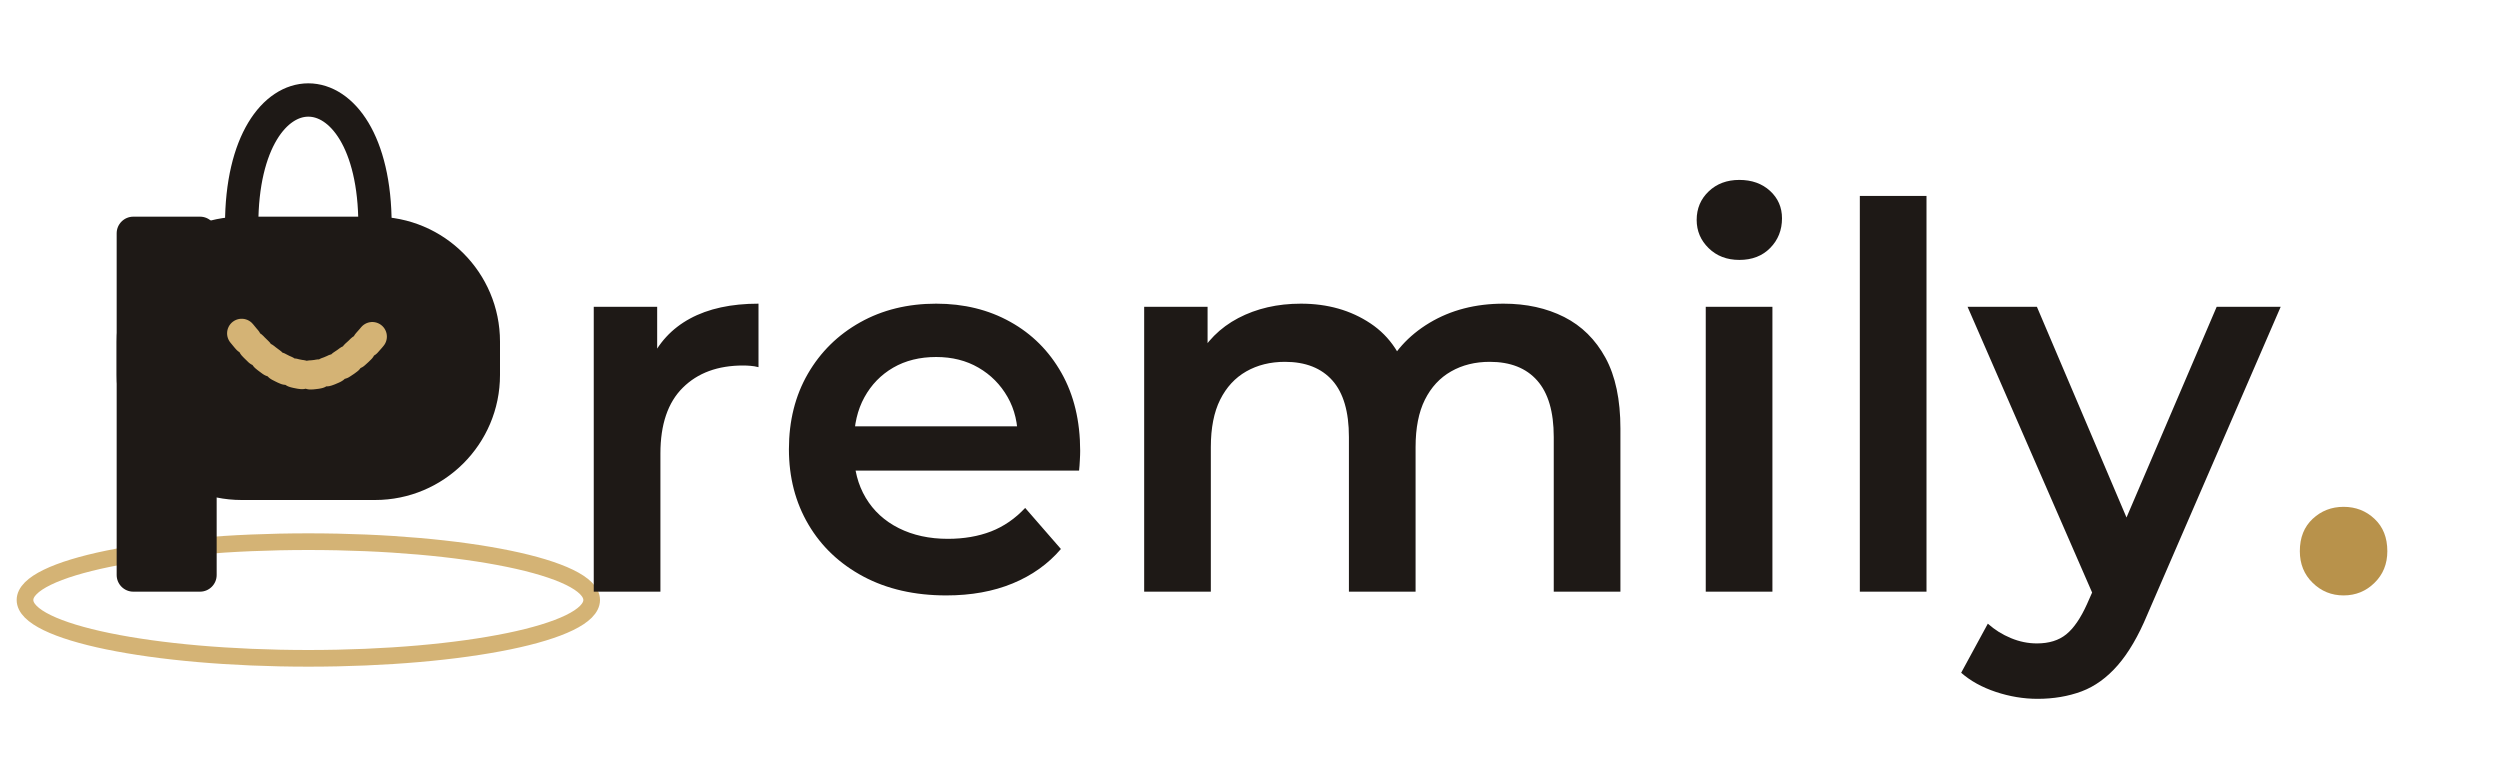
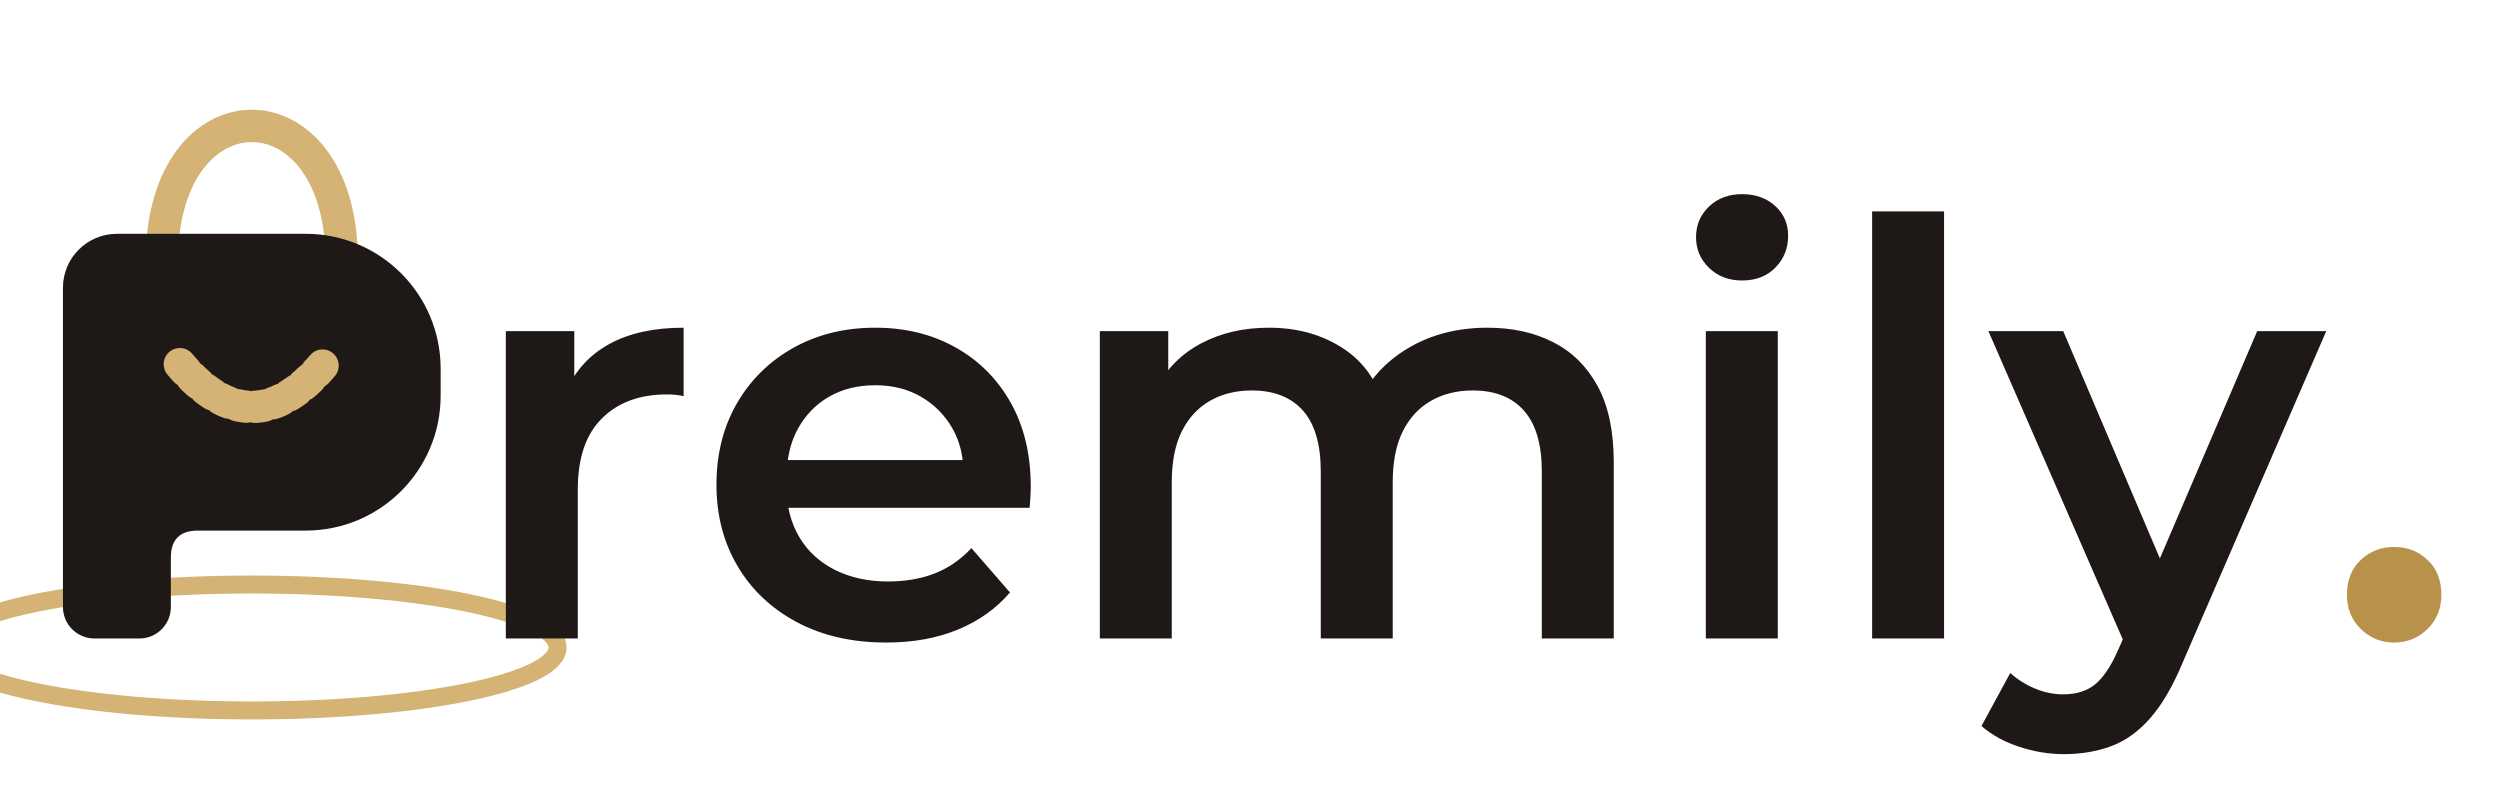
- <svg xmlns="http://www.w3.org/2000/svg" class="premily-logo-b" viewBox="56 54 300 92" height="40" role="img" aria-label="Premily">
+ <svg xmlns="http://www.w3.org/2000/svg" class="premily-logo-b" viewBox="66 54 278 88" height="40" role="img" aria-label="Premily">
  <defs>
    <clipPath id="plb-shape">
-       <rect x="70" y="80" width="12" height="45" rx="2" />
-       <rect x="70" y="80" width="46" height="34" rx="15" />
-       <path d="M127.25 125V90.82H134.86V100.23L133.97 97.48Q135.5 94.02 138.8 92.23Q142.1 90.44 147.02 90.44V98.06Q146.51 97.93 146.06 97.9Q145.62 97.86 145.17 97.86Q140.62 97.86 137.94 100.52Q135.25 103.18 135.25 108.42V125Z M169.55 125.45Q163.86 125.45 159.6 123.18Q155.34 120.9 153.01 116.94Q150.67 112.97 150.67 107.91Q150.67 102.79 152.94 98.86Q155.22 94.92 159.22 92.68Q163.22 90.44 168.34 90.44Q173.33 90.44 177.23 92.62Q181.14 94.79 183.38 98.76Q185.62 102.73 185.62 108.1Q185.62 108.62 185.58 109.26Q185.55 109.9 185.49 110.47H157.01V105.16H181.26L178.13 106.82Q178.19 103.88 176.91 101.64Q175.63 99.4 173.42 98.12Q171.22 96.84 168.34 96.84Q165.39 96.84 163.18 98.12Q160.98 99.4 159.73 101.67Q158.48 103.94 158.48 107.02V108.3Q158.48 111.37 159.89 113.74Q161.3 116.1 163.86 117.38Q166.42 118.66 169.74 118.66Q172.62 118.66 174.93 117.77Q177.23 116.87 179.02 114.95L183.31 119.88Q181.01 122.57 177.52 124.01Q174.03 125.45 169.55 125.45Z M193.3 125V90.82H200.91V99.91L199.57 97.22Q201.3 93.9 204.59 92.17Q207.89 90.44 212.11 90.44Q216.91 90.44 220.46 92.81Q224.02 95.18 225.17 99.98L222.03 98.89Q223.7 95.05 227.54 92.74Q231.38 90.44 236.43 90.44Q240.53 90.44 243.7 92.04Q246.86 93.64 248.66 96.94Q250.45 100.23 250.45 105.42V125H242.45V106.44Q242.45 101.9 240.46 99.66Q238.48 97.42 234.77 97.42Q232.14 97.42 230.13 98.57Q228.11 99.72 226.99 101.96Q225.87 104.2 225.87 107.66V125H217.87V106.44Q217.87 101.9 215.89 99.66Q213.9 97.42 210.19 97.42Q207.57 97.42 205.55 98.57Q203.54 99.72 202.42 101.96Q201.3 104.2 201.3 107.66V125Z M260.69 125V90.82H268.69V125ZM264.72 85.19Q262.48 85.19 261.04 83.78Q259.6 82.38 259.6 80.39Q259.6 78.34 261.04 76.97Q262.48 75.59 264.72 75.59Q266.96 75.59 268.4 76.9Q269.84 78.22 269.84 80.2Q269.84 82.31 268.43 83.75Q267.02 85.19 264.72 85.19Z M279.18 125V77.51H287.18V125Z M300.5 137.86Q298 137.86 295.5 137.03Q293.01 136.2 291.34 134.73L294.54 128.84Q295.76 129.93 297.3 130.57Q298.83 131.21 300.43 131.21Q302.61 131.21 303.95 130.12Q305.3 129.03 306.45 126.47L308.43 121.99L309.07 121.03L322 90.82H329.68L313.68 127.75Q312.08 131.59 310.13 133.83Q308.18 136.07 305.78 136.97Q303.38 137.86 300.5 137.86ZM307.54 126.22 292.11 90.82H300.43L312.98 120.33Z M337.23 125.45Q335.06 125.45 333.52 123.94Q331.98 122.44 331.98 120.14Q331.98 117.7 333.52 116.26Q335.06 114.82 337.23 114.82Q339.41 114.82 340.94 116.26Q342.48 117.7 342.48 120.14Q342.48 122.44 340.94 123.94Q339.41 125.45 337.23 125.45Z" />
+       <path d="M79 80H100A15 15 0 0 1 115 95V98A15 15 0 0 1 100 113H88Q85 113 85 116V121.5A3.5 3.5 0 0 1 81.5 125H76.5A3.5 3.5 0 0 1 73 121.5V86A6 6 0 0 1 79 80Z" />
+       <path transform="translate(-5 0)" d="M127.25 125V90.82H134.86V100.23L133.97 97.48Q135.5 94.02 138.8 92.23Q142.1 90.44 147.02 90.44V98.06Q146.51 97.93 146.06 97.9Q145.62 97.86 145.17 97.86Q140.62 97.86 137.94 100.52Q135.25 103.18 135.25 108.42V125Z M169.55 125.45Q163.86 125.45 159.6 123.18Q155.34 120.9 153.01 116.94Q150.67 112.97 150.67 107.91Q150.67 102.79 152.94 98.86Q155.22 94.92 159.22 92.68Q163.22 90.44 168.34 90.44Q173.33 90.44 177.23 92.62Q181.14 94.79 183.38 98.76Q185.62 102.73 185.62 108.1Q185.62 108.62 185.58 109.26Q185.55 109.9 185.49 110.47H157.01V105.16H181.26L178.13 106.82Q178.19 103.88 176.91 101.64Q175.63 99.4 173.42 98.12Q171.22 96.84 168.34 96.84Q165.39 96.84 163.18 98.12Q160.98 99.4 159.73 101.67Q158.48 103.94 158.48 107.02V108.3Q158.48 111.37 159.89 113.74Q161.3 116.1 163.86 117.38Q166.42 118.66 169.74 118.66Q172.62 118.66 174.93 117.77Q177.23 116.87 179.02 114.95L183.31 119.88Q181.01 122.57 177.52 124.01Q174.03 125.45 169.55 125.45Z M193.3 125V90.82H200.91V99.91L199.57 97.22Q201.3 93.9 204.59 92.17Q207.89 90.44 212.11 90.44Q216.91 90.44 220.46 92.81Q224.02 95.18 225.17 99.98L222.03 98.89Q223.7 95.05 227.54 92.74Q231.38 90.44 236.43 90.44Q240.53 90.44 243.7 92.04Q246.86 93.64 248.66 96.94Q250.45 100.23 250.45 105.42V125H242.45V106.44Q242.45 101.9 240.46 99.66Q238.48 97.42 234.77 97.42Q232.14 97.42 230.13 98.57Q228.11 99.72 226.99 101.96Q225.87 104.2 225.87 107.66V125H217.87V106.44Q217.87 101.9 215.89 99.66Q213.9 97.42 210.19 97.42Q207.57 97.42 205.55 98.57Q203.54 99.72 202.42 101.96Q201.3 104.2 201.3 107.66V125Z M260.69 125V90.82H268.69V125ZM264.72 85.19Q262.48 85.19 261.04 83.78Q259.6 82.38 259.6 80.39Q259.6 78.34 261.04 76.97Q262.48 75.59 264.72 75.59Q266.96 75.59 268.4 76.9Q269.84 78.22 269.84 80.2Q269.84 82.31 268.43 83.75Q267.02 85.19 264.72 85.19Z M279.18 125V77.51H287.18V125Z M300.5 137.86Q298 137.86 295.5 137.03Q293.01 136.2 291.34 134.73L294.54 128.84Q295.76 129.93 297.3 130.57Q298.83 131.21 300.43 131.21Q302.61 131.21 303.95 130.12Q305.3 129.03 306.45 126.47L308.43 121.99L309.07 121.03L322 90.82H329.68L313.68 127.75Q312.08 131.59 310.13 133.83Q308.18 136.07 305.78 136.97Q303.38 137.86 300.5 137.86ZM307.54 126.22 292.11 90.82H300.43L312.98 120.33Z" />
    </clipPath>
    <clipPath id="plb-reveal">
-       <rect class="plb-wipe" x="118" y="60" width="260" height="90" />
+       <rect class="plb-wipe" x="116" y="60" width="260" height="90" />
    </clipPath>
    <linearGradient id="plb-shine" x1="0" x2="1" y1="0" y2="0">
      <stop offset="0" stop-color="#E3C793" stop-opacity="0" />
      <stop offset=".5" stop-color="#E3C793" stop-opacity=".95" />
      <stop offset="1" stop-color="#E3C793" stop-opacity="0" />
    </linearGradient>
  </defs>
  <style>
    .premily-logo-b{display:block;width:auto;height:40px;max-width:100%;overflow:hidden}
    .plb-ink{fill:#1E1916}
-     .plb-handle{fill:none;stroke:#1E1916;stroke-width:4;stroke-linecap:round}
-     .plb-smile{fill:none;stroke:#D4B375;stroke-width:3.5;stroke-linecap:round}
+     .plb-handle{fill:none;stroke:#D4B375;stroke-width:3.6;stroke-linecap:round}
+     .plb-smile{fill:none;stroke:#D4B375;stroke-width:3.6;stroke-linecap:round}
    .plb-ring{fill:none;stroke:#D4B375;stroke-width:2}
    .plb-dot{fill:#B8924B}
    .plb-bag{transform-box:fill-box;transform-origin:50% 100%;animation:plb-stamp .55s cubic-bezier(.3,1.3,.5,1) both}
    .plb-ring{transform-box:fill-box;transform-origin:center;animation:plb-ring .7s .35s ease-out both}
    .plb-handle{transform-box:fill-box;transform-origin:50% 100%;animation:plb-swing .8s .55s ease-in-out}
    .plb-smile{stroke-dasharray:1 1;animation:plb-draw .4s .55s ease-out both}
    .plb-wipe{transform-box:fill-box;transform-origin:0 50%;animation:plb-wipe .7s .55s cubic-bezier(.6,0,.2,1) both}
    .plb-text{animation:plb-slide .7s .55s ease-out both}
    .plb-sheen{animation:plb-sheen .9s 1.35s ease-in-out both}
    @keyframes plb-stamp{0%{transform:scale(1.7);opacity:0}55%{transform:scale(.93);opacity:1}78%{transform:scale(1.04)}100%{transform:none;opacity:1}}
    @keyframes plb-ring{from{transform:scale(.2);opacity:.9}to{transform:scale(1.15);opacity:0}}
    @keyframes plb-swing{0%{transform:rotate(0)}25%{transform:rotate(-16deg)}55%{transform:rotate(11deg)}80%{transform:rotate(-4deg)}100%{transform:rotate(0)}}
    @keyframes plb-draw{from{stroke-dashoffset:1}to{stroke-dashoffset:0}}
    @keyframes plb-wipe{from{transform:scaleX(0)}to{transform:scaleX(1)}}
    @keyframes plb-slide{from{transform:translateX(-24px)}to{transform:none}}
    @keyframes plb-sheen{from{transform:translateX(0) skewX(-20deg)}to{transform:translateX(420px) skewX(-20deg)}}
    @media (prefers-reduced-motion:reduce){.premily-logo-b *{animation:none!important}.plb-ring,.plb-sheen{display:none}.plb-wipe{transform:none}}
  </style>
-   <ellipse class="plb-ring" cx="93" cy="126" rx="34" ry="7" />
+   <ellipse class="plb-ring" cx="94" cy="126" rx="34" ry="7" />
  <g class="plb-bag">
-     <rect class="plb-ink" x="70" y="80" width="12" height="45" rx="2" />
-     <rect class="plb-ink" x="70" y="80" width="46" height="34" rx="15" />
-     <path class="plb-handle" d="M85 81C85 61 101 61 101 81" />
-     <path class="plb-smile" pathLength="1" d="M85 94Q93 104 101 94" />
+     <path class="plb-handle" d="M84 83C84 63 104 63 104 83" />
+     <path class="plb-ink" d="M79 80H100A15 15 0 0 1 115 95V98A15 15 0 0 1 100 113H88Q85 113 85 116V121.5A3.5 3.5 0 0 1 81.5 125H76.5A3.5 3.5 0 0 1 73 121.5V86A6 6 0 0 1 79 80Z" />
+     <path class="plb-smile" pathLength="1" d="M86 94.5Q94 104 102 94.5" />
  </g>
  <g clip-path="url(#plb-reveal)">
    <g class="plb-text">
-       <path class="plb-ink" d="M127.25 125V90.82H134.86V100.23L133.97 97.48Q135.5 94.02 138.8 92.23Q142.1 90.44 147.02 90.44V98.06Q146.51 97.93 146.06 97.9Q145.62 97.86 145.17 97.86Q140.62 97.86 137.94 100.52Q135.25 103.18 135.25 108.42V125Z M169.55 125.45Q163.86 125.45 159.6 123.18Q155.34 120.9 153.01 116.94Q150.67 112.97 150.67 107.91Q150.67 102.79 152.94 98.86Q155.22 94.92 159.22 92.68Q163.22 90.44 168.34 90.44Q173.33 90.44 177.23 92.62Q181.14 94.79 183.38 98.76Q185.62 102.73 185.62 108.1Q185.62 108.62 185.58 109.26Q185.55 109.9 185.49 110.47H157.01V105.16H181.26L178.13 106.82Q178.19 103.88 176.91 101.64Q175.63 99.4 173.42 98.12Q171.22 96.84 168.34 96.84Q165.39 96.84 163.18 98.12Q160.98 99.4 159.73 101.67Q158.48 103.94 158.48 107.02V108.3Q158.48 111.37 159.89 113.74Q161.3 116.1 163.86 117.38Q166.42 118.66 169.74 118.66Q172.62 118.66 174.93 117.77Q177.23 116.87 179.02 114.95L183.31 119.88Q181.01 122.57 177.52 124.01Q174.03 125.45 169.55 125.45Z M193.3 125V90.82H200.91V99.91L199.57 97.22Q201.3 93.9 204.59 92.17Q207.89 90.44 212.11 90.44Q216.91 90.44 220.46 92.81Q224.02 95.18 225.17 99.98L222.03 98.89Q223.7 95.05 227.54 92.74Q231.38 90.44 236.43 90.44Q240.53 90.44 243.7 92.04Q246.86 93.64 248.66 96.94Q250.45 100.23 250.45 105.42V125H242.45V106.44Q242.45 101.9 240.46 99.66Q238.48 97.42 234.77 97.42Q232.14 97.42 230.13 98.57Q228.11 99.72 226.99 101.96Q225.87 104.2 225.87 107.66V125H217.87V106.44Q217.87 101.9 215.89 99.66Q213.9 97.42 210.19 97.42Q207.57 97.42 205.55 98.57Q203.54 99.72 202.42 101.96Q201.3 104.2 201.3 107.66V125Z M260.69 125V90.82H268.69V125ZM264.72 85.19Q262.48 85.19 261.04 83.78Q259.6 82.38 259.6 80.39Q259.6 78.34 261.04 76.97Q262.48 75.59 264.72 75.59Q266.96 75.59 268.4 76.9Q269.84 78.22 269.84 80.2Q269.84 82.31 268.43 83.75Q267.02 85.19 264.72 85.19Z M279.18 125V77.51H287.18V125Z M300.5 137.86Q298 137.86 295.5 137.03Q293.01 136.2 291.34 134.73L294.54 128.84Q295.76 129.93 297.3 130.57Q298.83 131.21 300.43 131.21Q302.61 131.21 303.95 130.12Q305.3 129.03 306.45 126.47L308.43 121.99L309.07 121.03L322 90.82H329.68L313.68 127.75Q312.08 131.59 310.13 133.83Q308.18 136.07 305.78 136.97Q303.38 137.86 300.5 137.86ZM307.54 126.22 292.11 90.82H300.43L312.98 120.33Z" />
-       <path class="plb-dot" d="M337.23 125.45Q335.06 125.45 333.52 123.94Q331.98 122.44 331.98 120.14Q331.98 117.7 333.52 116.26Q335.06 114.82 337.23 114.82Q339.41 114.82 340.94 116.26Q342.48 117.7 342.48 120.14Q342.48 122.44 340.94 123.94Q339.41 125.45 337.23 125.45Z" />
+       <g transform="translate(-5 0)">
+         <path class="plb-ink" d="M127.25 125V90.82H134.86V100.23L133.97 97.48Q135.5 94.02 138.8 92.23Q142.1 90.44 147.02 90.44V98.06Q146.51 97.93 146.06 97.9Q145.62 97.86 145.17 97.86Q140.62 97.86 137.94 100.52Q135.25 103.18 135.25 108.42V125Z M169.55 125.45Q163.86 125.45 159.6 123.18Q155.34 120.9 153.01 116.94Q150.67 112.97 150.67 107.91Q150.67 102.79 152.94 98.86Q155.22 94.92 159.22 92.68Q163.22 90.44 168.34 90.44Q173.33 90.44 177.23 92.62Q181.14 94.79 183.38 98.76Q185.62 102.73 185.62 108.1Q185.62 108.62 185.58 109.26Q185.55 109.9 185.49 110.47H157.01V105.16H181.26L178.13 106.82Q178.19 103.88 176.91 101.64Q175.63 99.4 173.42 98.12Q171.22 96.84 168.34 96.84Q165.39 96.84 163.18 98.12Q160.98 99.4 159.73 101.67Q158.48 103.94 158.48 107.02V108.3Q158.48 111.37 159.89 113.74Q161.3 116.1 163.86 117.38Q166.42 118.66 169.74 118.66Q172.62 118.66 174.93 117.77Q177.23 116.87 179.02 114.95L183.31 119.88Q181.01 122.57 177.52 124.01Q174.03 125.45 169.55 125.45Z M193.3 125V90.82H200.91V99.91L199.57 97.22Q201.3 93.9 204.59 92.17Q207.89 90.44 212.11 90.44Q216.91 90.44 220.46 92.81Q224.02 95.18 225.17 99.98L222.03 98.89Q223.7 95.05 227.54 92.74Q231.38 90.44 236.43 90.44Q240.53 90.44 243.7 92.04Q246.86 93.64 248.66 96.94Q250.45 100.23 250.45 105.42V125H242.45V106.44Q242.45 101.9 240.46 99.66Q238.48 97.42 234.77 97.42Q232.14 97.42 230.13 98.57Q228.11 99.72 226.99 101.96Q225.87 104.2 225.87 107.66V125H217.87V106.44Q217.87 101.9 215.89 99.66Q213.9 97.42 210.19 97.42Q207.57 97.42 205.55 98.57Q203.54 99.72 202.42 101.96Q201.3 104.2 201.3 107.66V125Z M260.69 125V90.82H268.69V125ZM264.72 85.19Q262.48 85.19 261.04 83.78Q259.6 82.38 259.6 80.39Q259.6 78.34 261.04 76.97Q262.48 75.59 264.72 75.59Q266.96 75.59 268.4 76.9Q269.84 78.22 269.84 80.2Q269.84 82.31 268.43 83.75Q267.02 85.19 264.72 85.19Z M279.18 125V77.51H287.18V125Z M300.5 137.86Q298 137.86 295.5 137.03Q293.01 136.2 291.34 134.73L294.54 128.84Q295.76 129.93 297.3 130.57Q298.83 131.21 300.43 131.21Q302.61 131.21 303.95 130.12Q305.3 129.03 306.45 126.47L308.43 121.99L309.07 121.03L322 90.82H329.68L313.68 127.75Q312.08 131.59 310.13 133.83Q308.18 136.07 305.78 136.97Q303.38 137.86 300.5 137.86ZM307.54 126.22 292.11 90.82H300.43L312.98 120.33Z" />
+         <path class="plb-dot" d="M337.23 125.45Q335.06 125.45 333.52 123.94Q331.98 122.44 331.98 120.14Q331.98 117.7 333.52 116.26Q335.06 114.82 337.23 114.82Q339.41 114.82 340.94 116.26Q342.48 117.7 342.48 120.14Q342.48 122.44 340.94 123.94Q339.41 125.45 337.23 125.45Z" />
+       </g>
    </g>
  </g>
  <g clip-path="url(#plb-shape)">
    <rect class="plb-sheen" x="-20" y="50" width="46" height="100" fill="url(#plb-shine)" />
  </g>
</svg>
